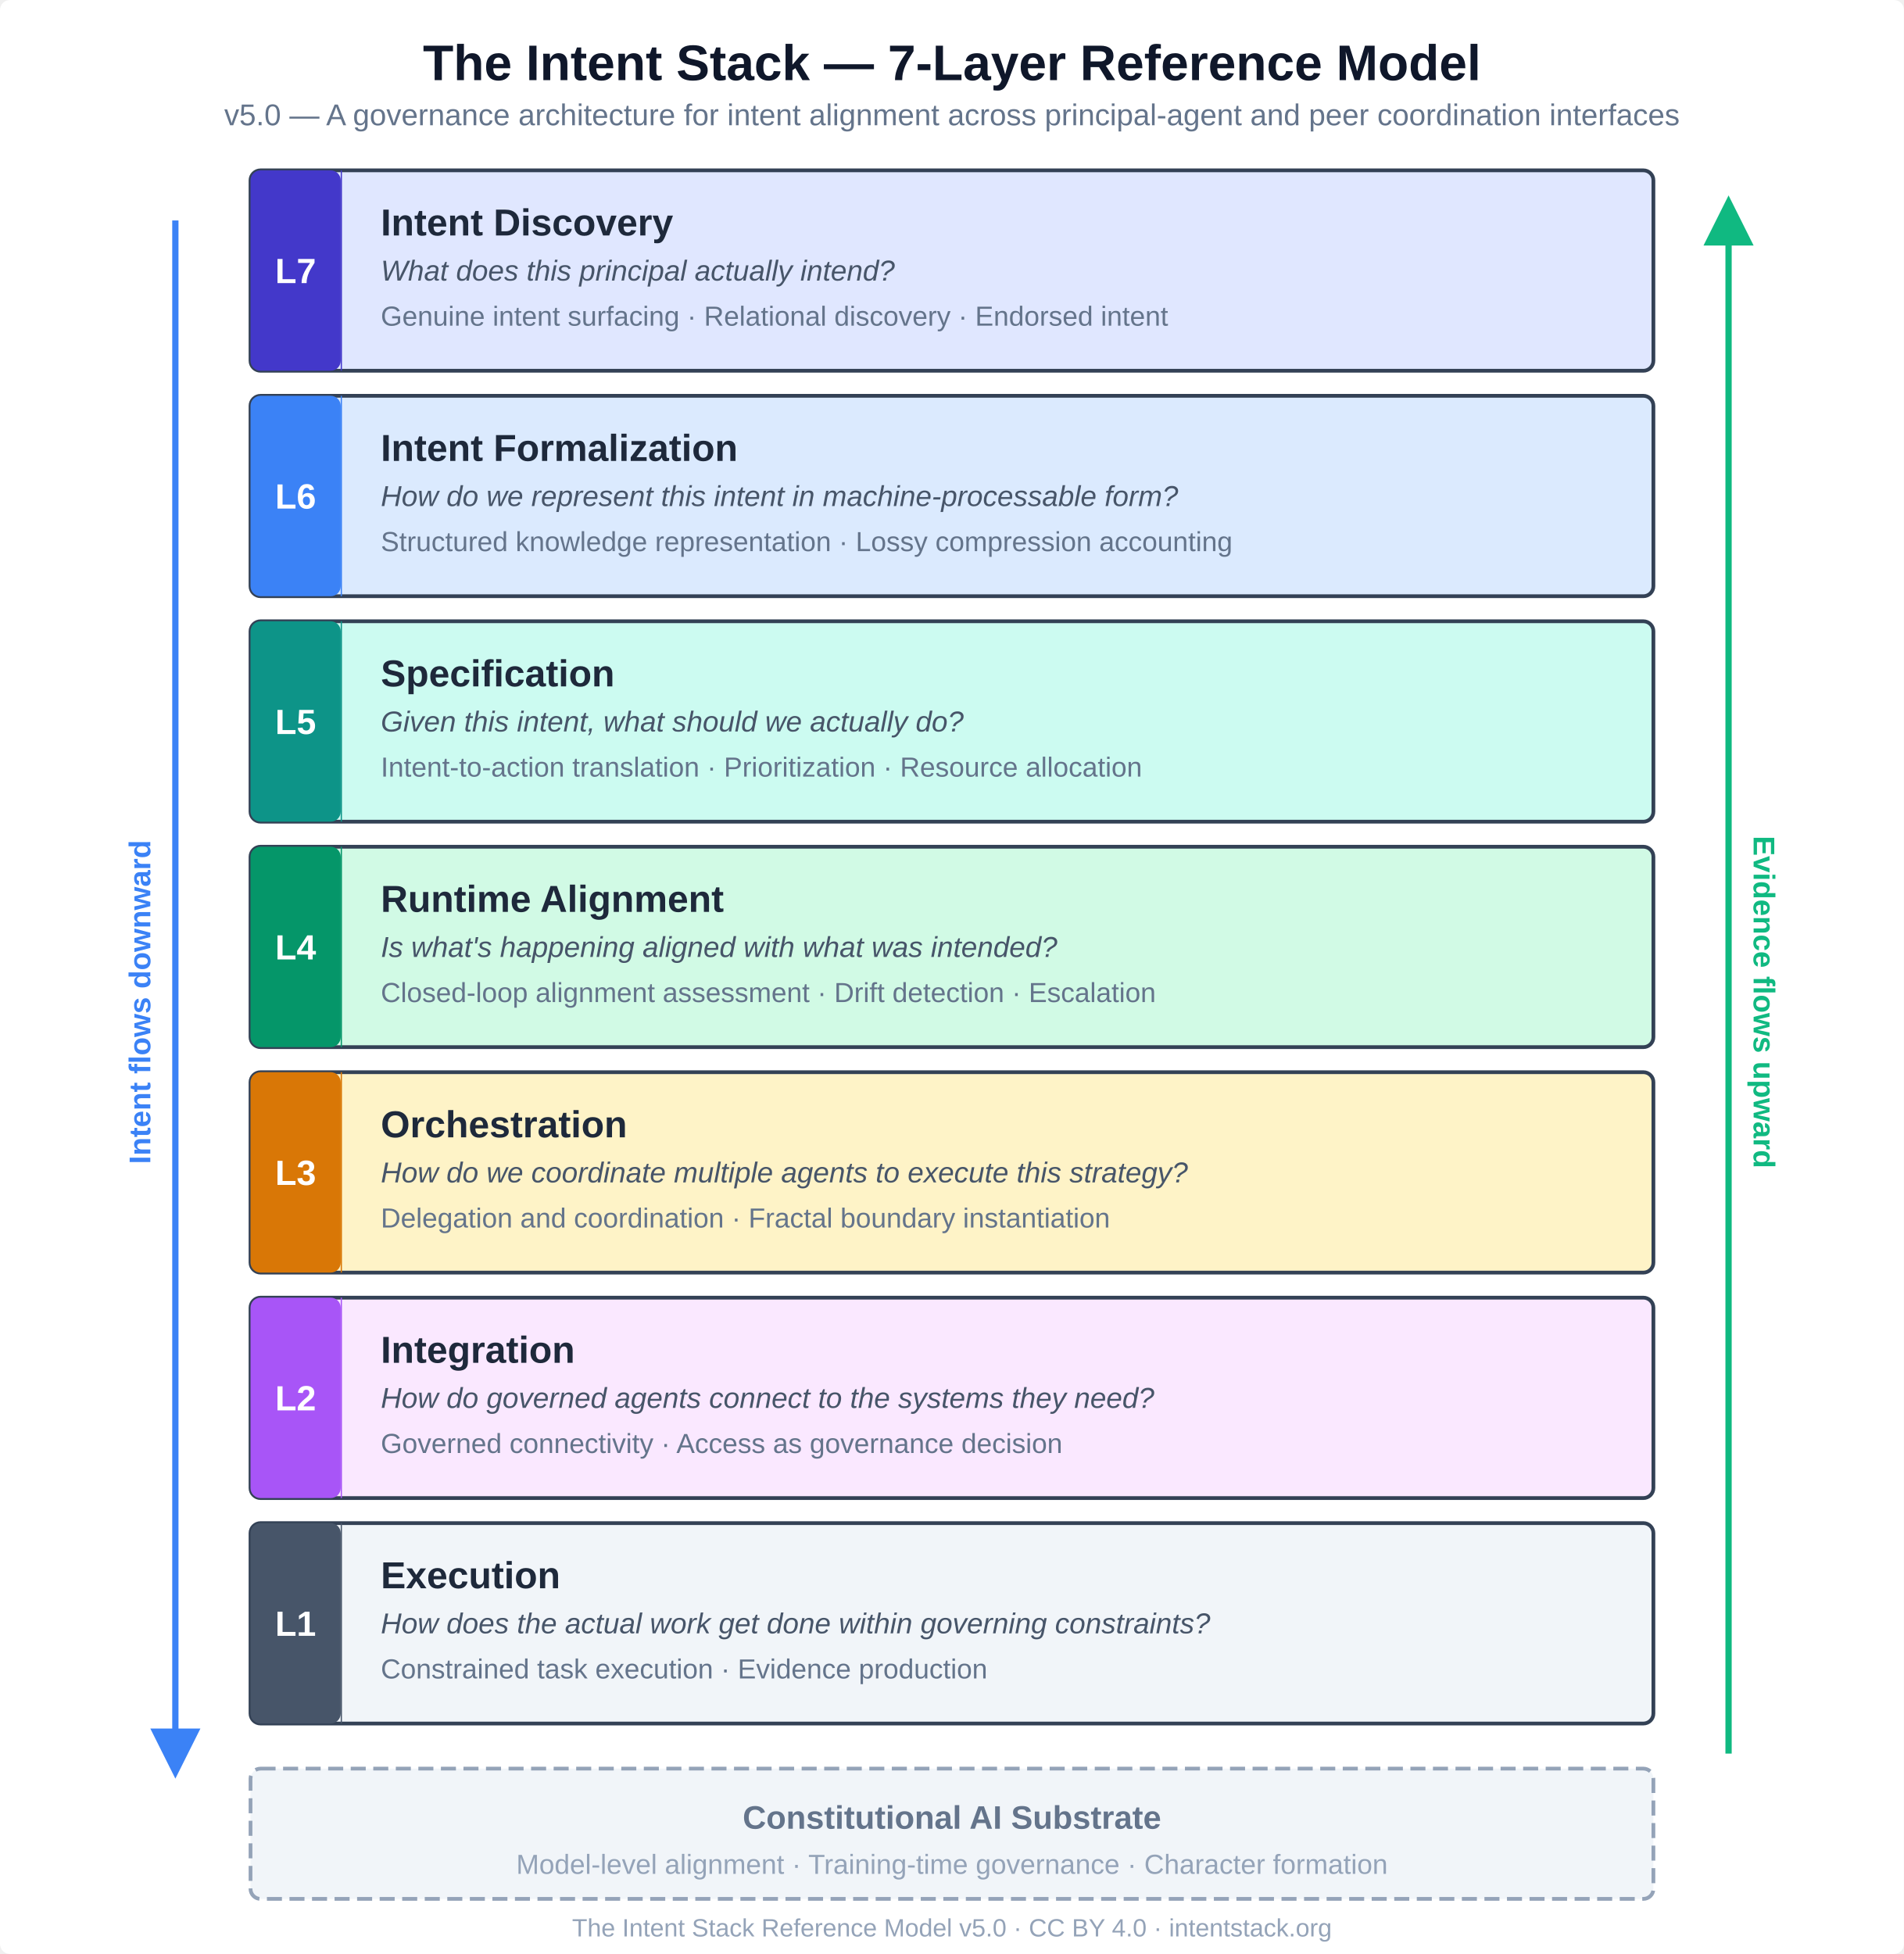
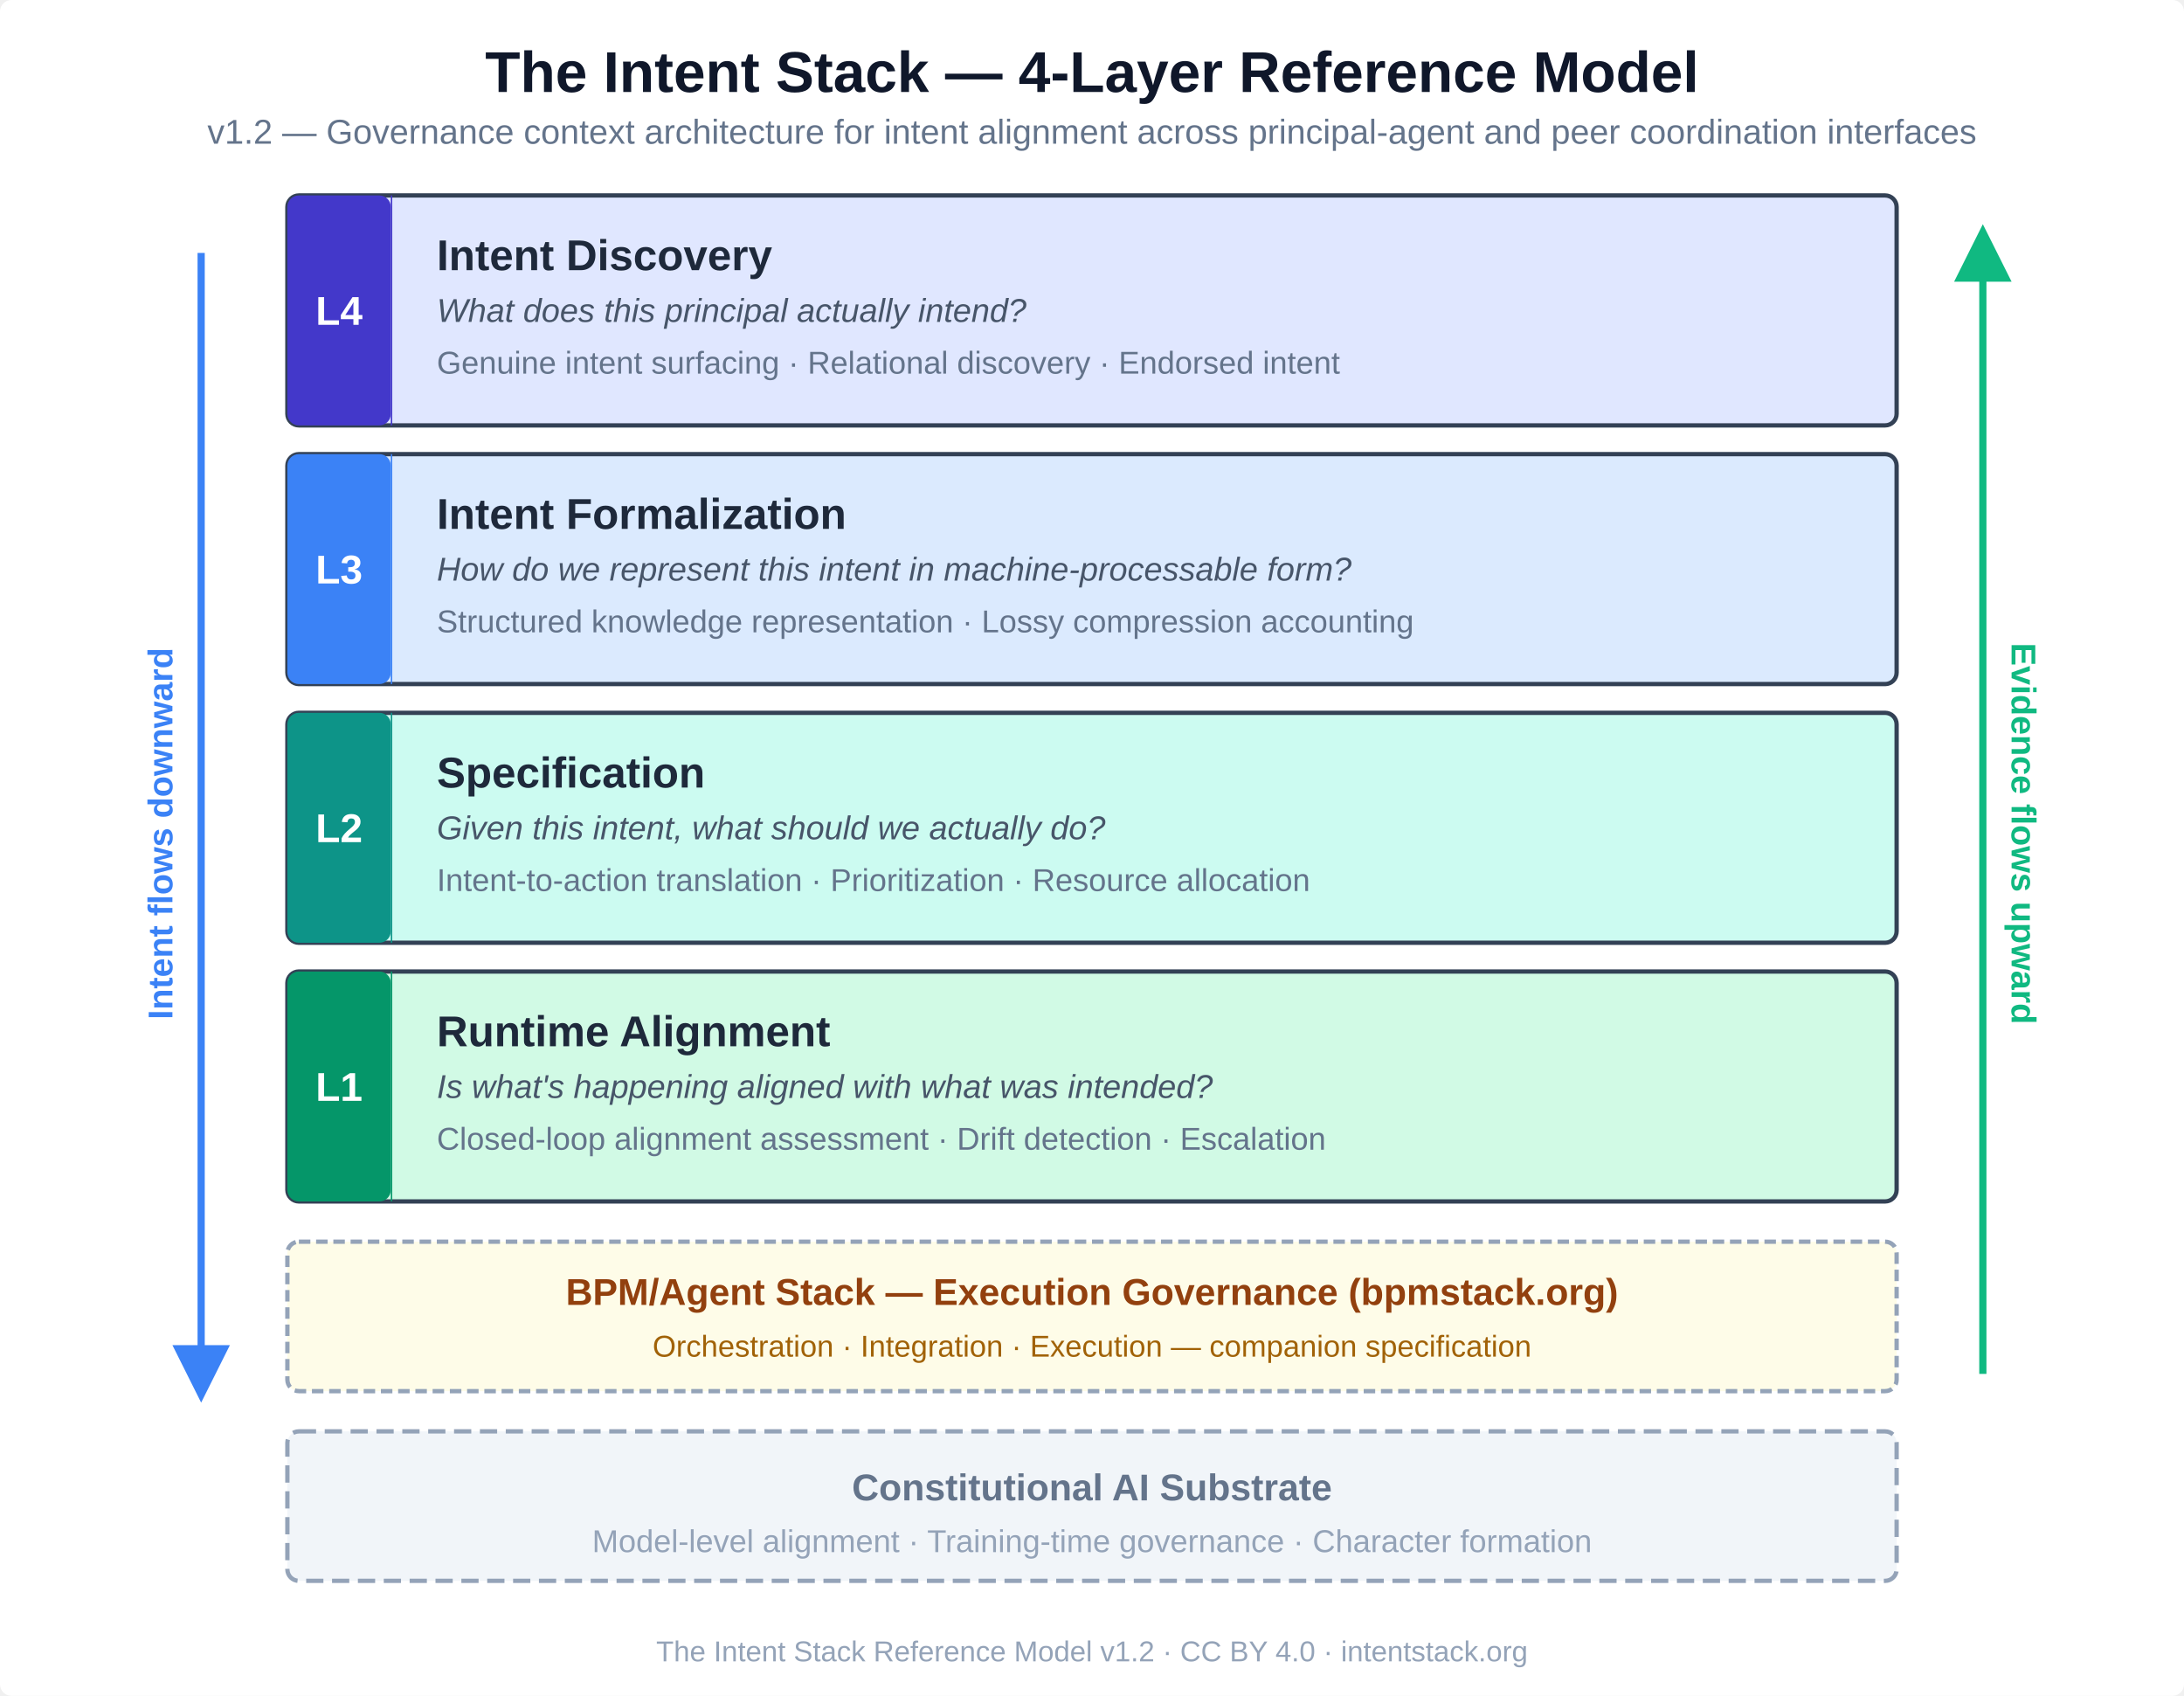
- <svg xmlns="http://www.w3.org/2000/svg" viewBox="0 0 760 780" font-family="'Segoe UI', 'Helvetica Neue', Arial, sans-serif">
+ <svg xmlns="http://www.w3.org/2000/svg" viewBox="0 0 760 590" font-family="'Segoe UI', 'Helvetica Neue', Arial, sans-serif">
  <defs>
    <style>
      .layer-box { stroke: #334155; stroke-width: 1.5; }
      .layer-num { font-size: 14px; font-weight: 700; fill: #fff; }
      .layer-name { font-size: 15px; font-weight: 700; fill: #1e293b; }
      .layer-question { font-size: 11.5px; fill: #475569; font-style: italic; }
      .layer-concern { font-size: 11px; fill: #64748b; }
      .arrow-label { font-size: 12px; font-weight: 600; }
      .title-text { font-size: 20px; font-weight: 700; fill: #0f172a; }
      .subtitle-text { font-size: 12px; fill: #64748b; }
      .substrate-box { stroke: #94a3b8; stroke-width: 1.5; stroke-dasharray: 6 3; fill: #f1f5f9; }
      .substrate-text { font-size: 13px; font-weight: 600; fill: #64748b; }
      .substrate-detail { font-size: 11px; fill: #94a3b8; }
+       .companion-box { stroke: #94a3b8; stroke-width: 1.5; stroke-dasharray: 4 2; fill: #fefce8; }
+       .companion-text { font-size: 13px; font-weight: 600; fill: #92400e; }
+       .companion-detail { font-size: 10.5px; fill: #a16207; }
    </style>
    <marker id="arrow-down" markerWidth="8" markerHeight="8" refX="4" refY="4" orient="auto">
      <path d="M0,0 L8,4 L0,8 Z" fill="#3b82f6" />
    </marker>
    <marker id="arrow-up" markerWidth="8" markerHeight="8" refX="4" refY="4" orient="auto">
      <path d="M0,0 L8,4 L0,8 Z" fill="#10b981" />
    </marker>
  </defs>
-   <rect width="760" height="780" fill="#ffffff" rx="4" />
-   <text x="380" y="32" text-anchor="middle" class="title-text">The Intent Stack — 7-Layer Reference Model</text>
-   <text x="380" y="50" text-anchor="middle" class="subtitle-text">v5.0 — A governance architecture for intent alignment across principal-agent and peer coordination interfaces</text>
+   <rect width="760" height="590" fill="#ffffff" rx="4" />
+   <text x="380" y="32" text-anchor="middle" class="title-text">The Intent Stack — 4-Layer Reference Model</text>
+   <text x="380" y="50" text-anchor="middle" class="subtitle-text">v1.2 — Governance context architecture for intent alignment across principal-agent and peer coordination interfaces</text>
  <g transform="translate(100, 68)">
    <rect width="560" height="80" rx="4" class="layer-box" fill="#e0e7ff" />
    <rect width="36" height="80" rx="4" fill="#4338ca" />
    <rect x="36" width="0.5" height="80" fill="#4338ca" />
-     <text x="18" y="45" text-anchor="middle" class="layer-num">L7</text>
+     <text x="18" y="45" text-anchor="middle" class="layer-num">L4</text>
    <text x="52" y="26" class="layer-name">Intent Discovery</text>
    <text x="52" y="44" class="layer-question">What does this principal actually intend?</text>
    <text x="52" y="62" class="layer-concern">Genuine intent surfacing · Relational discovery · Endorsed intent</text>
  </g>
  <g transform="translate(100, 158)">
    <rect width="560" height="80" rx="4" class="layer-box" fill="#dbeafe" />
    <rect width="36" height="80" rx="4" fill="#3b82f6" />
    <rect x="36" width="0.5" height="80" fill="#3b82f6" />
-     <text x="18" y="45" text-anchor="middle" class="layer-num">L6</text>
+     <text x="18" y="45" text-anchor="middle" class="layer-num">L3</text>
    <text x="52" y="26" class="layer-name">Intent Formalization</text>
    <text x="52" y="44" class="layer-question">How do we represent this intent in machine-processable form?</text>
    <text x="52" y="62" class="layer-concern">Structured knowledge representation · Lossy compression accounting</text>
  </g>
  <g transform="translate(100, 248)">
    <rect width="560" height="80" rx="4" class="layer-box" fill="#ccfbf1" />
    <rect width="36" height="80" rx="4" fill="#0d9488" />
    <rect x="36" width="0.5" height="80" fill="#0d9488" />
-     <text x="18" y="45" text-anchor="middle" class="layer-num">L5</text>
+     <text x="18" y="45" text-anchor="middle" class="layer-num">L2</text>
    <text x="52" y="26" class="layer-name">Specification</text>
    <text x="52" y="44" class="layer-question">Given this intent, what should we actually do?</text>
    <text x="52" y="62" class="layer-concern">Intent-to-action translation · Prioritization · Resource allocation</text>
  </g>
  <g transform="translate(100, 338)">
    <rect width="560" height="80" rx="4" class="layer-box" fill="#d1fae5" />
    <rect width="36" height="80" rx="4" fill="#059669" />
    <rect x="36" width="0.5" height="80" fill="#059669" />
-     <text x="18" y="45" text-anchor="middle" class="layer-num">L4</text>
+     <text x="18" y="45" text-anchor="middle" class="layer-num">L1</text>
    <text x="52" y="26" class="layer-name">Runtime Alignment</text>
    <text x="52" y="44" class="layer-question">Is what's happening aligned with what was intended?</text>
    <text x="52" y="62" class="layer-concern">Closed-loop alignment assessment · Drift detection · Escalation</text>
  </g>
-   <g transform="translate(100, 428)">
-     <rect width="560" height="80" rx="4" class="layer-box" fill="#fef3c7" />
-     <rect width="36" height="80" rx="4" fill="#d97706" />
-     <rect x="36" width="0.5" height="80" fill="#d97706" />
-     <text x="18" y="45" text-anchor="middle" class="layer-num">L3</text>
-     <text x="52" y="26" class="layer-name">Orchestration</text>
-     <text x="52" y="44" class="layer-question">How do we coordinate multiple agents to execute this strategy?</text>
-     <text x="52" y="62" class="layer-concern">Delegation and coordination · Fractal boundary instantiation</text>
+   <g transform="translate(100, 432)">
+     <rect width="560" height="52" rx="4" class="companion-box" />
+     <text x="280" y="22" text-anchor="middle" class="companion-text">BPM/Agent Stack — Execution Governance (bpmstack.org)</text>
+     <text x="280" y="40" text-anchor="middle" class="companion-detail">Orchestration · Integration · Execution — companion specification</text>
  </g>
-   <g transform="translate(100, 518)">
-     <rect width="560" height="80" rx="4" class="layer-box" fill="#fae8ff" />
-     <rect width="36" height="80" rx="4" fill="#a855f7" />
-     <rect x="36" width="0.5" height="80" fill="#a855f7" />
-     <text x="18" y="45" text-anchor="middle" class="layer-num">L2</text>
-     <text x="52" y="26" class="layer-name">Integration</text>
-     <text x="52" y="44" class="layer-question">How do governed agents connect to the systems they need?</text>
-     <text x="52" y="62" class="layer-concern">Governed connectivity · Access as governance decision</text>
-   </g>
-   <g transform="translate(100, 608)">
-     <rect width="560" height="80" rx="4" class="layer-box" fill="#f1f5f9" />
-     <rect width="36" height="80" rx="4" fill="#475569" />
-     <rect x="36" width="0.5" height="80" fill="#475569" />
-     <text x="18" y="45" text-anchor="middle" class="layer-num">L1</text>
-     <text x="52" y="26" class="layer-name">Execution</text>
-     <text x="52" y="44" class="layer-question">How does the actual work get done within governing constraints?</text>
-     <text x="52" y="62" class="layer-concern">Constrained task execution · Evidence production</text>
-   </g>
-   <g transform="translate(100, 706)">
+   <g transform="translate(100, 498)">
    <rect width="560" height="52" rx="4" class="substrate-box" />
    <text x="280" y="24" text-anchor="middle" class="substrate-text">Constitutional AI Substrate</text>
    <text x="280" y="42" text-anchor="middle" class="substrate-detail">Model-level alignment · Training-time governance · Character formation</text>
  </g>
-   <line x1="70" y1="88" x2="70" y2="700" stroke="#3b82f6" stroke-width="2.5" marker-end="url(#arrow-down)" />
-   <text x="60" y="400" text-anchor="middle" class="arrow-label" fill="#3b82f6" transform="rotate(-90, 60, 400)">Intent flows downward</text>
-   <line x1="690" y1="700" x2="690" y2="88" stroke="#10b981" stroke-width="2.5" marker-end="url(#arrow-up)" />
-   <text x="700" y="400" text-anchor="middle" class="arrow-label" fill="#10b981" transform="rotate(90, 700, 400)">Evidence flows upward</text>
-   <text x="380" y="773" text-anchor="middle" font-size="10" fill="#94a3b8">The Intent Stack Reference Model v5.0 · CC BY 4.0 · intentstack.org</text>
+   <line x1="70" y1="88" x2="70" y2="478" stroke="#3b82f6" stroke-width="2.5" marker-end="url(#arrow-down)" />
+   <text x="60" y="290" text-anchor="middle" class="arrow-label" fill="#3b82f6" transform="rotate(-90, 60, 290)">Intent flows downward</text>
+   <line x1="690" y1="478" x2="690" y2="88" stroke="#10b981" stroke-width="2.5" marker-end="url(#arrow-up)" />
+   <text x="700" y="290" text-anchor="middle" class="arrow-label" fill="#10b981" transform="rotate(90, 700, 290)">Evidence flows upward</text>
+   <text x="380" y="578" text-anchor="middle" font-size="10" fill="#94a3b8">The Intent Stack Reference Model v1.2 · CC BY 4.0 · intentstack.org</text>
</svg>
